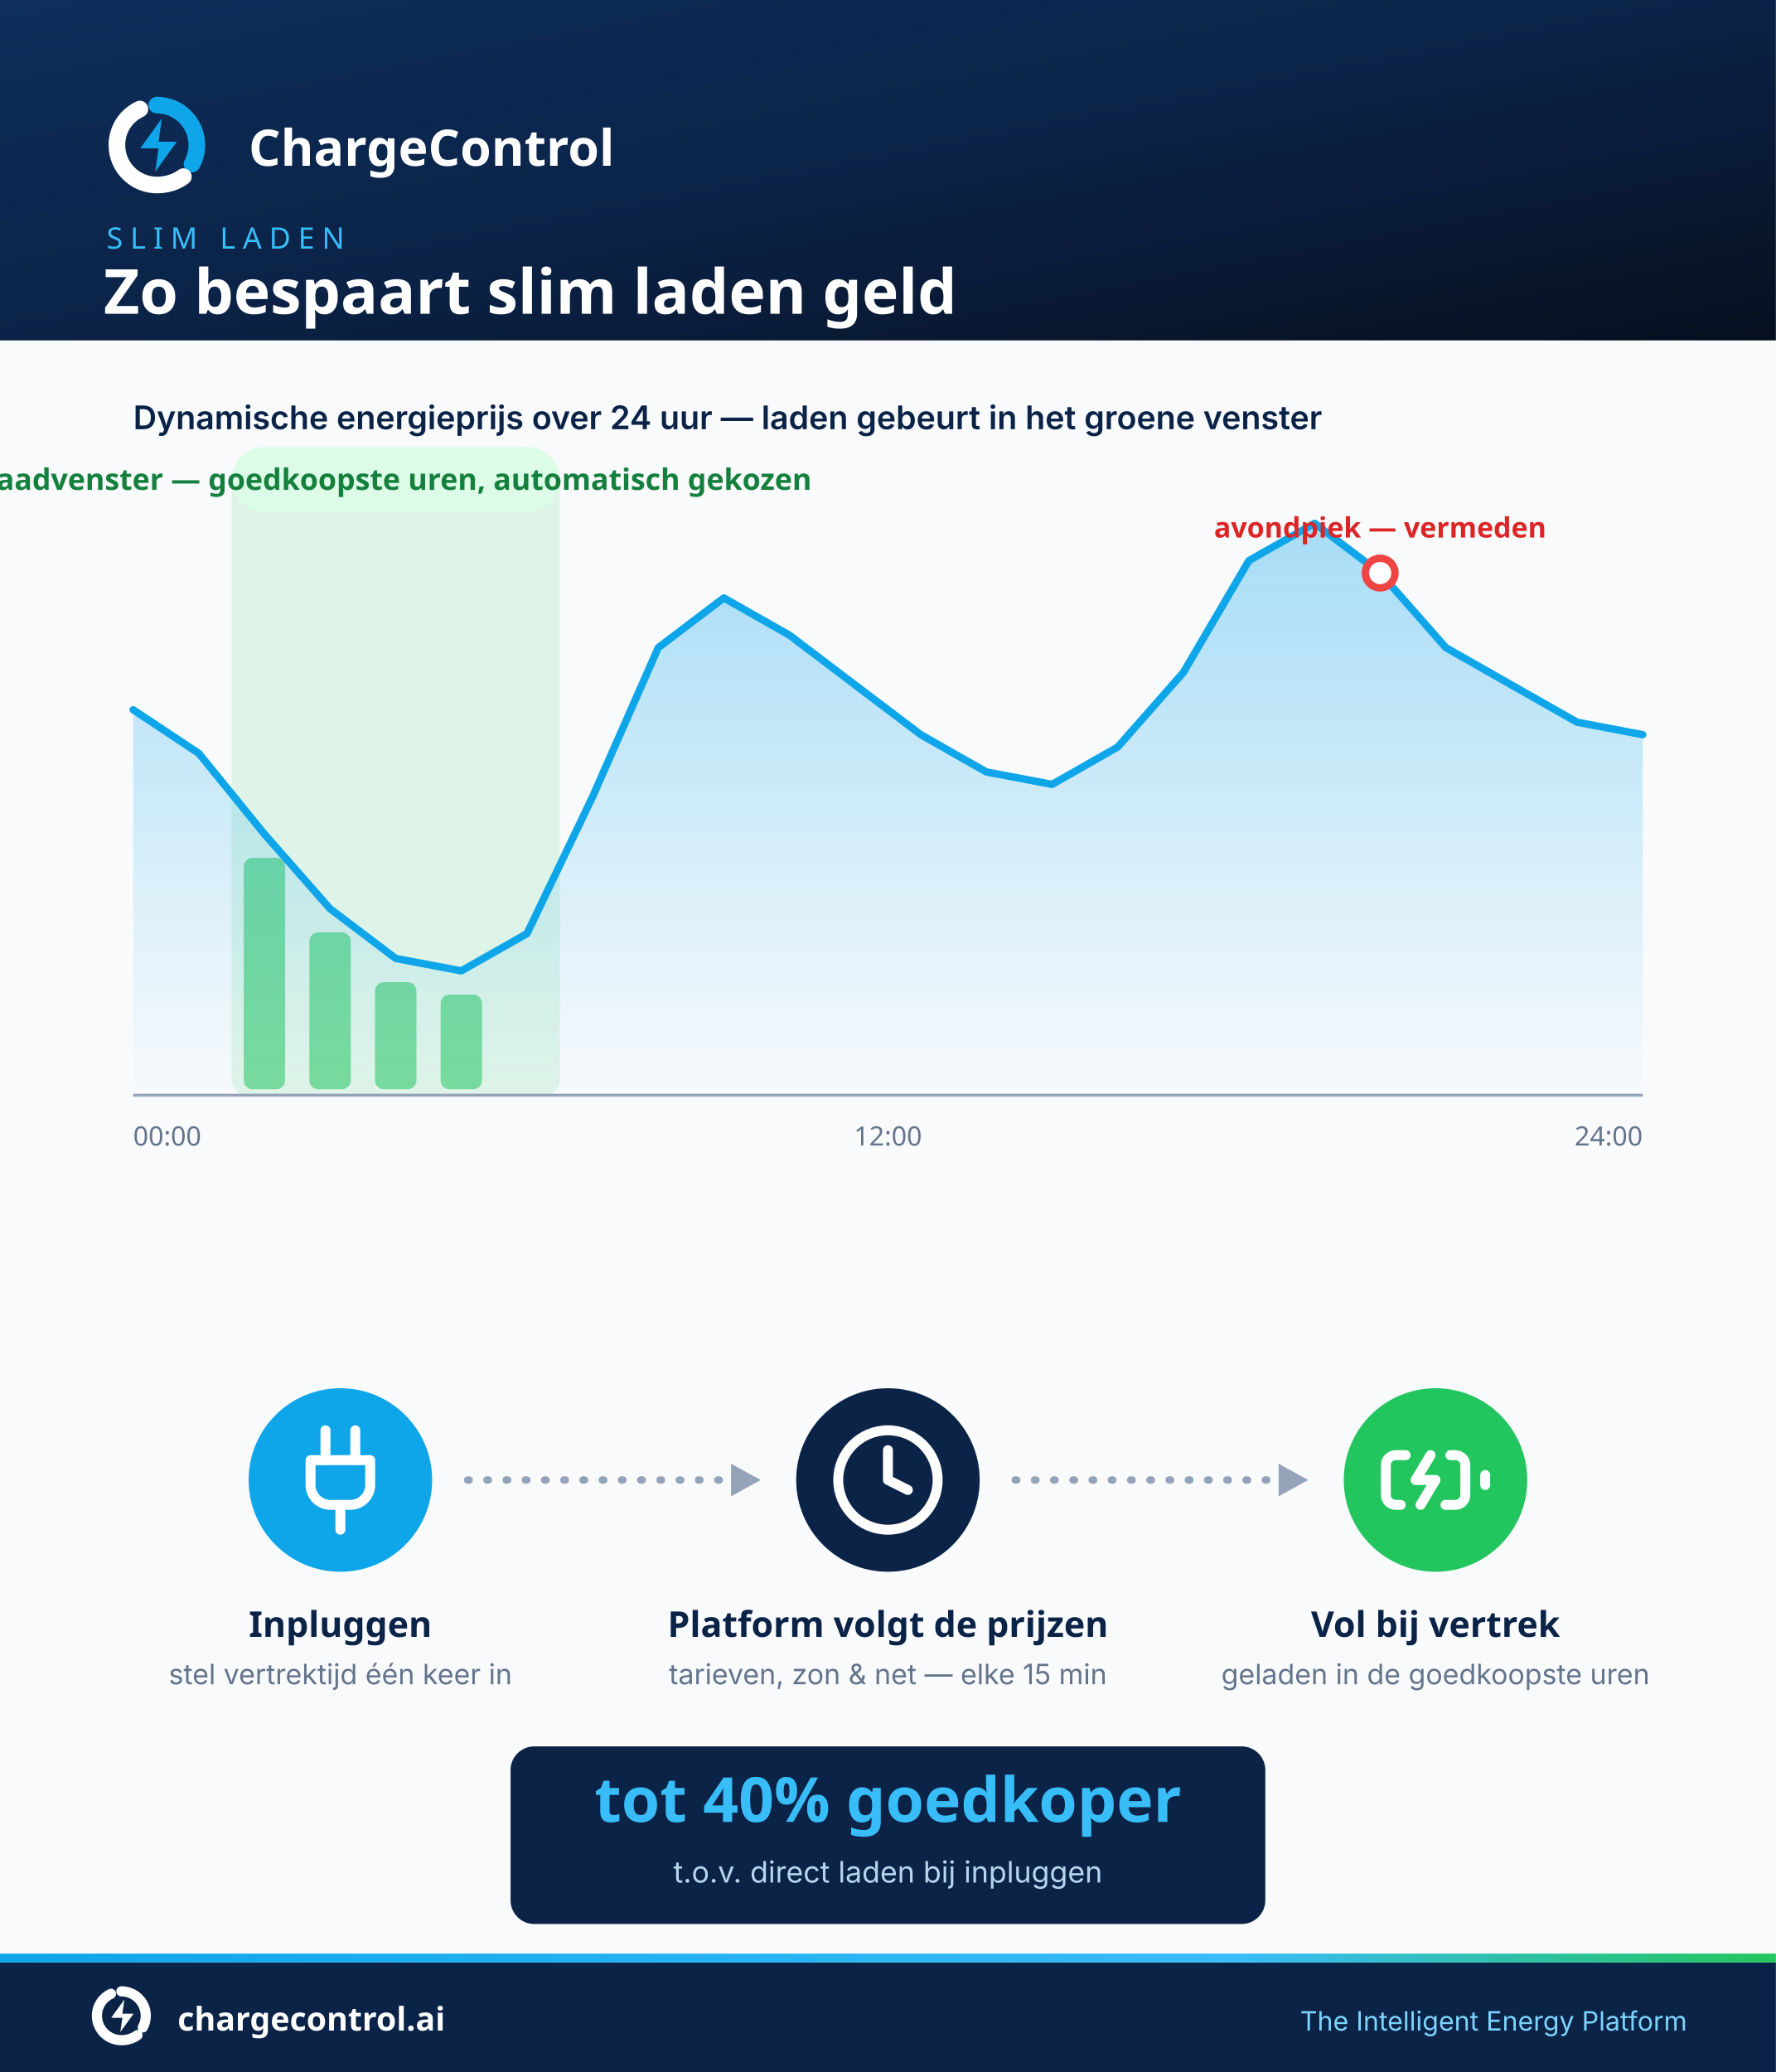
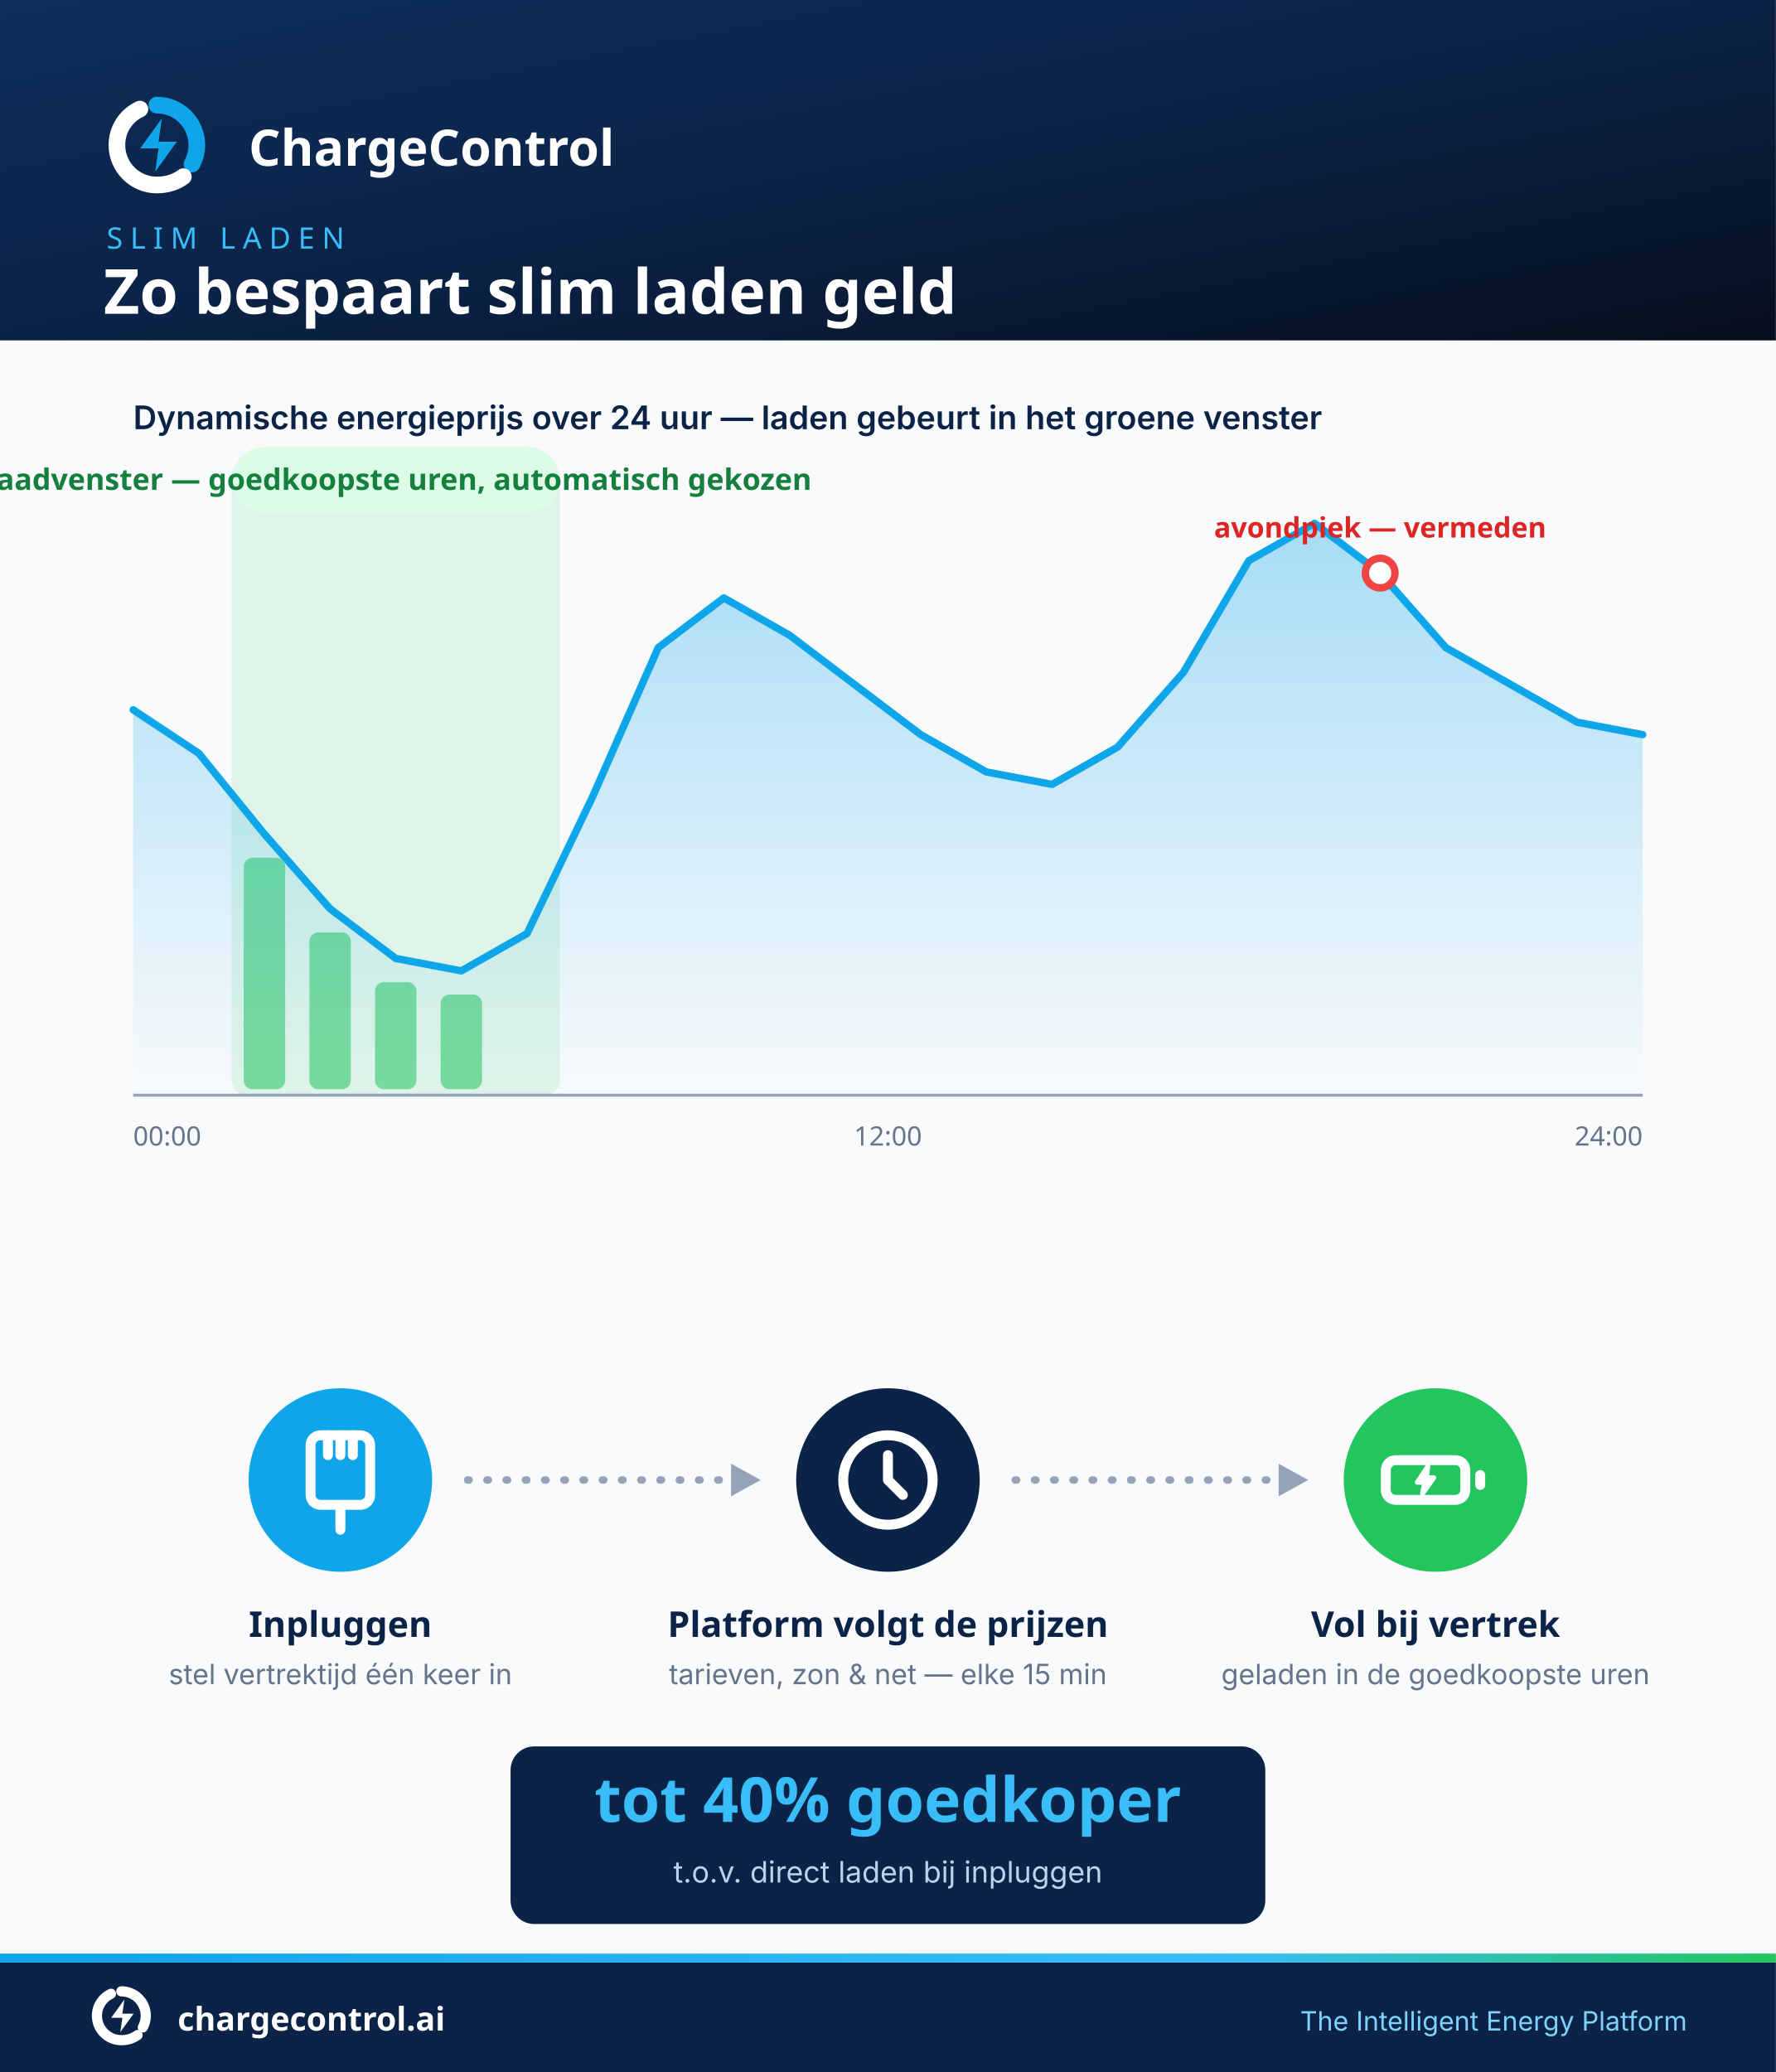
<svg xmlns="http://www.w3.org/2000/svg" viewBox="0 0 1200 1400" width="1200" height="1400">
  <defs>
    <linearGradient id="bgNavy" x1="0%" y1="0%" x2="100%" y2="100%">
      <stop offset="0%" stop-color="#0E2E5C" />
      <stop offset="50%" stop-color="#0B2347" />
      <stop offset="100%" stop-color="#070F1F" />
    </linearGradient>
    <linearGradient id="bgCyan" x1="0%" y1="0%" x2="100%" y2="100%">
      <stop offset="0%" stop-color="#38BDF8" />
      <stop offset="45%" stop-color="#0EA5E9" />
      <stop offset="100%" stop-color="#0B2347" />
    </linearGradient>
    <linearGradient id="bgGreen" x1="0%" y1="0%" x2="100%" y2="100%">
      <stop offset="0%" stop-color="#134E4A" />
      <stop offset="50%" stop-color="#0B2F47" />
      <stop offset="100%" stop-color="#070F1F" />
    </linearGradient>
    <linearGradient id="beam" x1="0%" y1="0%" x2="100%" y2="0%">
      <stop offset="0%" stop-color="#0EA5E9" stop-opacity="0" />
      <stop offset="50%" stop-color="#0EA5E9" stop-opacity="0.35" />
      <stop offset="100%" stop-color="#0EA5E9" stop-opacity="0" />
    </linearGradient>
    <linearGradient id="bar" x1="0%" y1="0%" x2="100%" y2="0%">
      <stop offset="0%" stop-color="#0EA5E9" />
      <stop offset="70%" stop-color="#38BDF8" />
      <stop offset="100%" stop-color="#22C55E" />
    </linearGradient>
    <linearGradient id="curveFill" x1="0%" y1="0%" x2="0%" y2="100%">
      <stop offset="0%" stop-color="#0EA5E9" stop-opacity="0.35" />
      <stop offset="100%" stop-color="#0EA5E9" stop-opacity="0" />
    </linearGradient>
    <linearGradient id="euroFill" x1="0%" y1="0%" x2="0%" y2="100%">
      <stop offset="0%" stop-color="#22C55E" stop-opacity="0.30" />
      <stop offset="100%" stop-color="#22C55E" stop-opacity="0" />
    </linearGradient>
  </defs>
  <rect width="1200" height="1400" fill="#F8FAFC" />
  <rect width="1200" height="230" fill="url(#bgNavy)" />
  <g transform="translate(70,62) scale(2.25)" opacity="1">
    <path d="M16 4C22.627 4 28 9.373 28 16C28 18.068 27.476 20.012 26.545 21.716" stroke="#0EA5E9" stroke-width="5" stroke-linecap="round" fill="none" />
    <path d="M23.95 25.5C21.84 27.08 19.1 28 16 28C9.373 28 4 22.627 4 16C4 11.2 6.8 7.1 10.9 5.2" stroke="#FFFFFF" stroke-width="5" stroke-linecap="round" fill="none" />
    <path d="M17.5 8L11 17h5.5l-1 7L22 15h-5.5l1-7z" fill="#0EA5E9" />
  </g>
  <text x="168" y="112" font-family="Outfit" font-weight="600" font-size="34" fill="#FFFFFF">ChargeControl</text>
  <text x="72" y="168" font-family="Outfit" font-weight="500" font-size="20" letter-spacing="5" fill="#38BDF8">SLIM LADEN</text>
  <text x="70" y="212" font-family="Outfit" font-weight="700" font-size="42" fill="#FFFFFF">Zo bespaart slim laden geld</text>
  <text x="90" y="290" font-family="Inter" font-weight="600" font-size="22" fill="#0B2347">Dynamische energieprijs over 24 uur — laden gebeurt in het groene venster</text>
  <rect x="156.522" y="320" width="221.739" height="420" rx="10" fill="#22C55E" opacity="0.12" />
  <rect x="164.696" y="579.6" width="28" height="156.4" rx="6" fill="#22C55E" opacity="0.55" />
  <rect x="209.043" y="630" width="28" height="106" rx="6" fill="#22C55E" opacity="0.55" />
  <rect x="253.391" y="663.6" width="28" height="72.4" rx="6" fill="#22C55E" opacity="0.55" />
  <rect x="297.739" y="672" width="28" height="64" rx="6" fill="#22C55E" opacity="0.55" />
  <path d="M90.0 479.6 L134.3 509.0 L178.7 563.6 L223.0 614.0 L267.4 647.6 L311.7 656.0 L356.1 630.8 L400.4 538.4 L444.8 437.6 L489.1 404.0 L533.5 429.2 L577.8 462.8 L622.2 496.4 L666.5 521.6 L710.9 530.0 L755.2 504.8 L799.6 454.4 L843.9 378.8 L888.3 353.6 L932.6 387.2 L977.0 437.6 L1021.3 462.8 L1065.7 488.0 L1110.0 496.4 L1110 740 L90 740 Z" fill="url(#curveFill)" />
  <path d="M90.0 479.6 L134.3 509.0 L178.7 563.6 L223.0 614.0 L267.4 647.6 L311.7 656.0 L356.1 630.8 L400.4 538.4 L444.8 437.6 L489.1 404.0 L533.5 429.2 L577.8 462.8 L622.2 496.4 L666.5 521.6 L710.9 530.0 L755.2 504.8 L799.6 454.4 L843.9 378.8 L888.3 353.6 L932.6 387.2 L977.0 437.6 L1021.3 462.8 L1065.7 488.0 L1110.0 496.4" stroke="#0EA5E9" stroke-width="5" fill="none" stroke-linecap="round" stroke-linejoin="round" />
  <line x1="90" y1="740" x2="1110" y2="740" stroke="#94A3B8" stroke-width="2" />
  <text x="90" y="774" font-family="JetBrains Mono" font-size="18" fill="#64748B">00:00</text>
  <text x="600" y="774" text-anchor="middle" font-family="JetBrains Mono" font-size="18" fill="#64748B">12:00</text>
  <text x="1110" y="774" text-anchor="end" font-family="JetBrains Mono" font-size="18" fill="#64748B">24:00</text>
  <rect x="156.522" y="302" width="221.739" height="44" rx="22" fill="#DCFCE7" />
  <text x="267.391" y="331" text-anchor="middle" font-family="Outfit" font-weight="600" font-size="20" fill="#15803D">Laadvenster — goedkoopste uren, automatisch gekozen</text>
  <circle cx="932.609" cy="387.2" r="10" fill="#FFFFFF" stroke="#EF4444" stroke-width="5" />
  <text x="932.609" y="363.2" text-anchor="middle" font-family="Outfit" font-weight="600" font-size="19" fill="#DC2626">avondpiek — vermeden</text>
  <line x1="316" y1="1000" x2="498" y2="1000" stroke="#94A3B8" stroke-width="5" stroke-linecap="round" stroke-dasharray="1 12" />
  <path d="M514 1000 l-20 -11 v22 z" fill="#94A3B8" />
  <line x1="686" y1="1000" x2="868" y2="1000" stroke="#94A3B8" stroke-width="5" stroke-linecap="round" stroke-dasharray="1 12" />
  <path d="M884 1000 l-20 -11 v22 z" fill="#94A3B8" />
  <circle cx="230" cy="1000" r="62" fill="#0EA5E9" />
  <g transform="translate(189.7,959.7) scale(3.358333)">
-     <path d="M12 22v-5" fill="none" stroke="#FFFFFF" stroke-width="2" stroke-linecap="round" stroke-linejoin="round" />
-     <path d="M9 8V2" fill="none" stroke="#FFFFFF" stroke-width="2" stroke-linecap="round" stroke-linejoin="round" />
-     <path d="M15 8V2" fill="none" stroke="#FFFFFF" stroke-width="2" stroke-linecap="round" stroke-linejoin="round" />
-     <path d="M18 8v5a4 4 0 0 1-4 4h-4a4 4 0 0 1-4-4V8Z" fill="none" stroke="#FFFFFF" stroke-width="2" stroke-linecap="round" stroke-linejoin="round" />
+     <rect x="6" y="3" width="12" height="14" rx="2" fill="none" stroke="#FFFFFF" stroke-width="2" stroke-linecap="round" stroke-linejoin="round" />
+     <line x1="9.5" y1="3" x2="9.5" y2="7" fill="none" stroke="#FFFFFF" stroke-width="2" stroke-linecap="round" stroke-linejoin="round" />
+     <line x1="12" y1="3" x2="12" y2="7" fill="none" stroke="#FFFFFF" stroke-width="2" stroke-linecap="round" stroke-linejoin="round" />
+     <line x1="14.5" y1="3" x2="14.5" y2="7" fill="none" stroke="#FFFFFF" stroke-width="2" stroke-linecap="round" stroke-linejoin="round" />
+     <path d="M12 17v5" fill="none" stroke="#FFFFFF" stroke-width="2" stroke-linecap="round" stroke-linejoin="round" />
  </g>
  <text x="230" y="1106" text-anchor="middle" font-family="Outfit" font-weight="600" font-size="24" fill="#0B2347">Inpluggen</text>
  <text x="230" y="1138" text-anchor="middle" font-family="Inter" font-size="19" fill="#64748B">stel vertrektijd één keer in</text>
  <circle cx="600" cy="1000" r="62" fill="#0B2347" />
  <g transform="translate(559.7,959.7) scale(3.358333)">
-     <circle cx="12" cy="12" r="10" fill="none" stroke="#FFFFFF" stroke-width="2" stroke-linecap="round" stroke-linejoin="round" />
-     <polyline points="12 6 12 12 16 14" fill="none" stroke="#FFFFFF" stroke-width="2" stroke-linecap="round" stroke-linejoin="round" />
+     <circle cx="12" cy="12" r="9" fill="none" stroke="#FFFFFF" stroke-width="2" stroke-linecap="round" stroke-linejoin="round" />
+     <path d="M12 7v5l3 3" fill="none" stroke="#FFFFFF" stroke-width="2" stroke-linecap="round" stroke-linejoin="round" />
  </g>
  <text x="600" y="1106" text-anchor="middle" font-family="Outfit" font-weight="600" font-size="24" fill="#0B2347">Platform volgt de prijzen</text>
  <text x="600" y="1138" text-anchor="middle" font-family="Inter" font-size="19" fill="#64748B">tarieven, zon &amp; net — elke 15 min</text>
  <circle cx="970" cy="1000" r="62" fill="#22C55E" />
  <g transform="translate(929.7,959.7) scale(3.358333)">
-     <path d="M15 7h1a2 2 0 0 1 2 2v6a2 2 0 0 1-2 2h-2" fill="none" stroke="#FFFFFF" stroke-width="2" stroke-linecap="round" stroke-linejoin="round" />
-     <path d="M6 7H4a2 2 0 0 0-2 2v6a2 2 0 0 0 2 2h1" fill="none" stroke="#FFFFFF" stroke-width="2" stroke-linecap="round" stroke-linejoin="round" />
-     <path d="m11 7-3 5h4l-3 5" fill="none" stroke="#FFFFFF" stroke-width="2" stroke-linecap="round" stroke-linejoin="round" />
-     <line x1="22" x2="22" y1="11" y2="13" fill="none" stroke="#FFFFFF" stroke-width="2" stroke-linecap="round" stroke-linejoin="round" />
+     <rect x="2" y="8" width="16" height="8" rx="2" fill="none" stroke="#FFFFFF" stroke-width="2" stroke-linecap="round" stroke-linejoin="round" />
+     <path d="M21 11v2" fill="none" stroke="#FFFFFF" stroke-width="2" stroke-linecap="round" stroke-linejoin="round" />
+     <path d="M10.45 9.30 L8.35 12.45 h1.50 l-0.45 2.25 L11.65 11.55 h-1.50 z" fill="#FFFFFF" stroke="#FFFFFF" stroke-width="1" stroke-linecap="round" stroke-linejoin="round" />
  </g>
  <text x="970" y="1106" text-anchor="middle" font-family="Outfit" font-weight="600" font-size="24" fill="#0B2347">Vol bij vertrek</text>
  <text x="970" y="1138" text-anchor="middle" font-family="Inter" font-size="19" fill="#64748B">geladen in de goedkoopste uren</text>
  <rect x="345" y="1180" width="510" height="120" rx="16" fill="#0B2347" />
  <text x="600" y="1231" text-anchor="middle" font-family="Outfit" font-weight="700" font-size="42" fill="#38BDF8">tot 40% goedkoper</text>
  <text x="600" y="1272" text-anchor="middle" font-family="Inter" font-size="20" fill="#B8D4EE">t.o.v. direct laden bij inpluggen</text>
  <rect y="1326" width="1200" height="74" fill="#0B2347" />
  <g transform="translate(60,1340) scale(1.375)" opacity="1">
    <path d="M16 4C22.627 4 28 9.373 28 16C28 18.068 27.476 20.012 26.545 21.716" stroke="#FFFFFF" stroke-width="5" stroke-linecap="round" fill="none" />
    <path d="M23.95 25.5C21.84 27.08 19.1 28 16 28C9.373 28 4 22.627 4 16C4 11.2 6.8 7.1 10.9 5.2" stroke="#FFFFFF" stroke-width="5" stroke-linecap="round" fill="none" />
    <path d="M17.5 8L11 17h5.5l-1 7L22 15h-5.5l1-7z" fill="#FFFFFF" />
  </g>
  <text x="120" y="1372" font-family="Outfit" font-weight="600" font-size="22" fill="#FFFFFF">chargecontrol.ai</text>
  <text x="1140" y="1372" text-anchor="end" font-family="Inter" font-size="18" fill="#7DD3FC">The Intelligent Energy Platform</text>
  <rect y="1320" width="1200" height="6" fill="url(#bar)" />
</svg>
